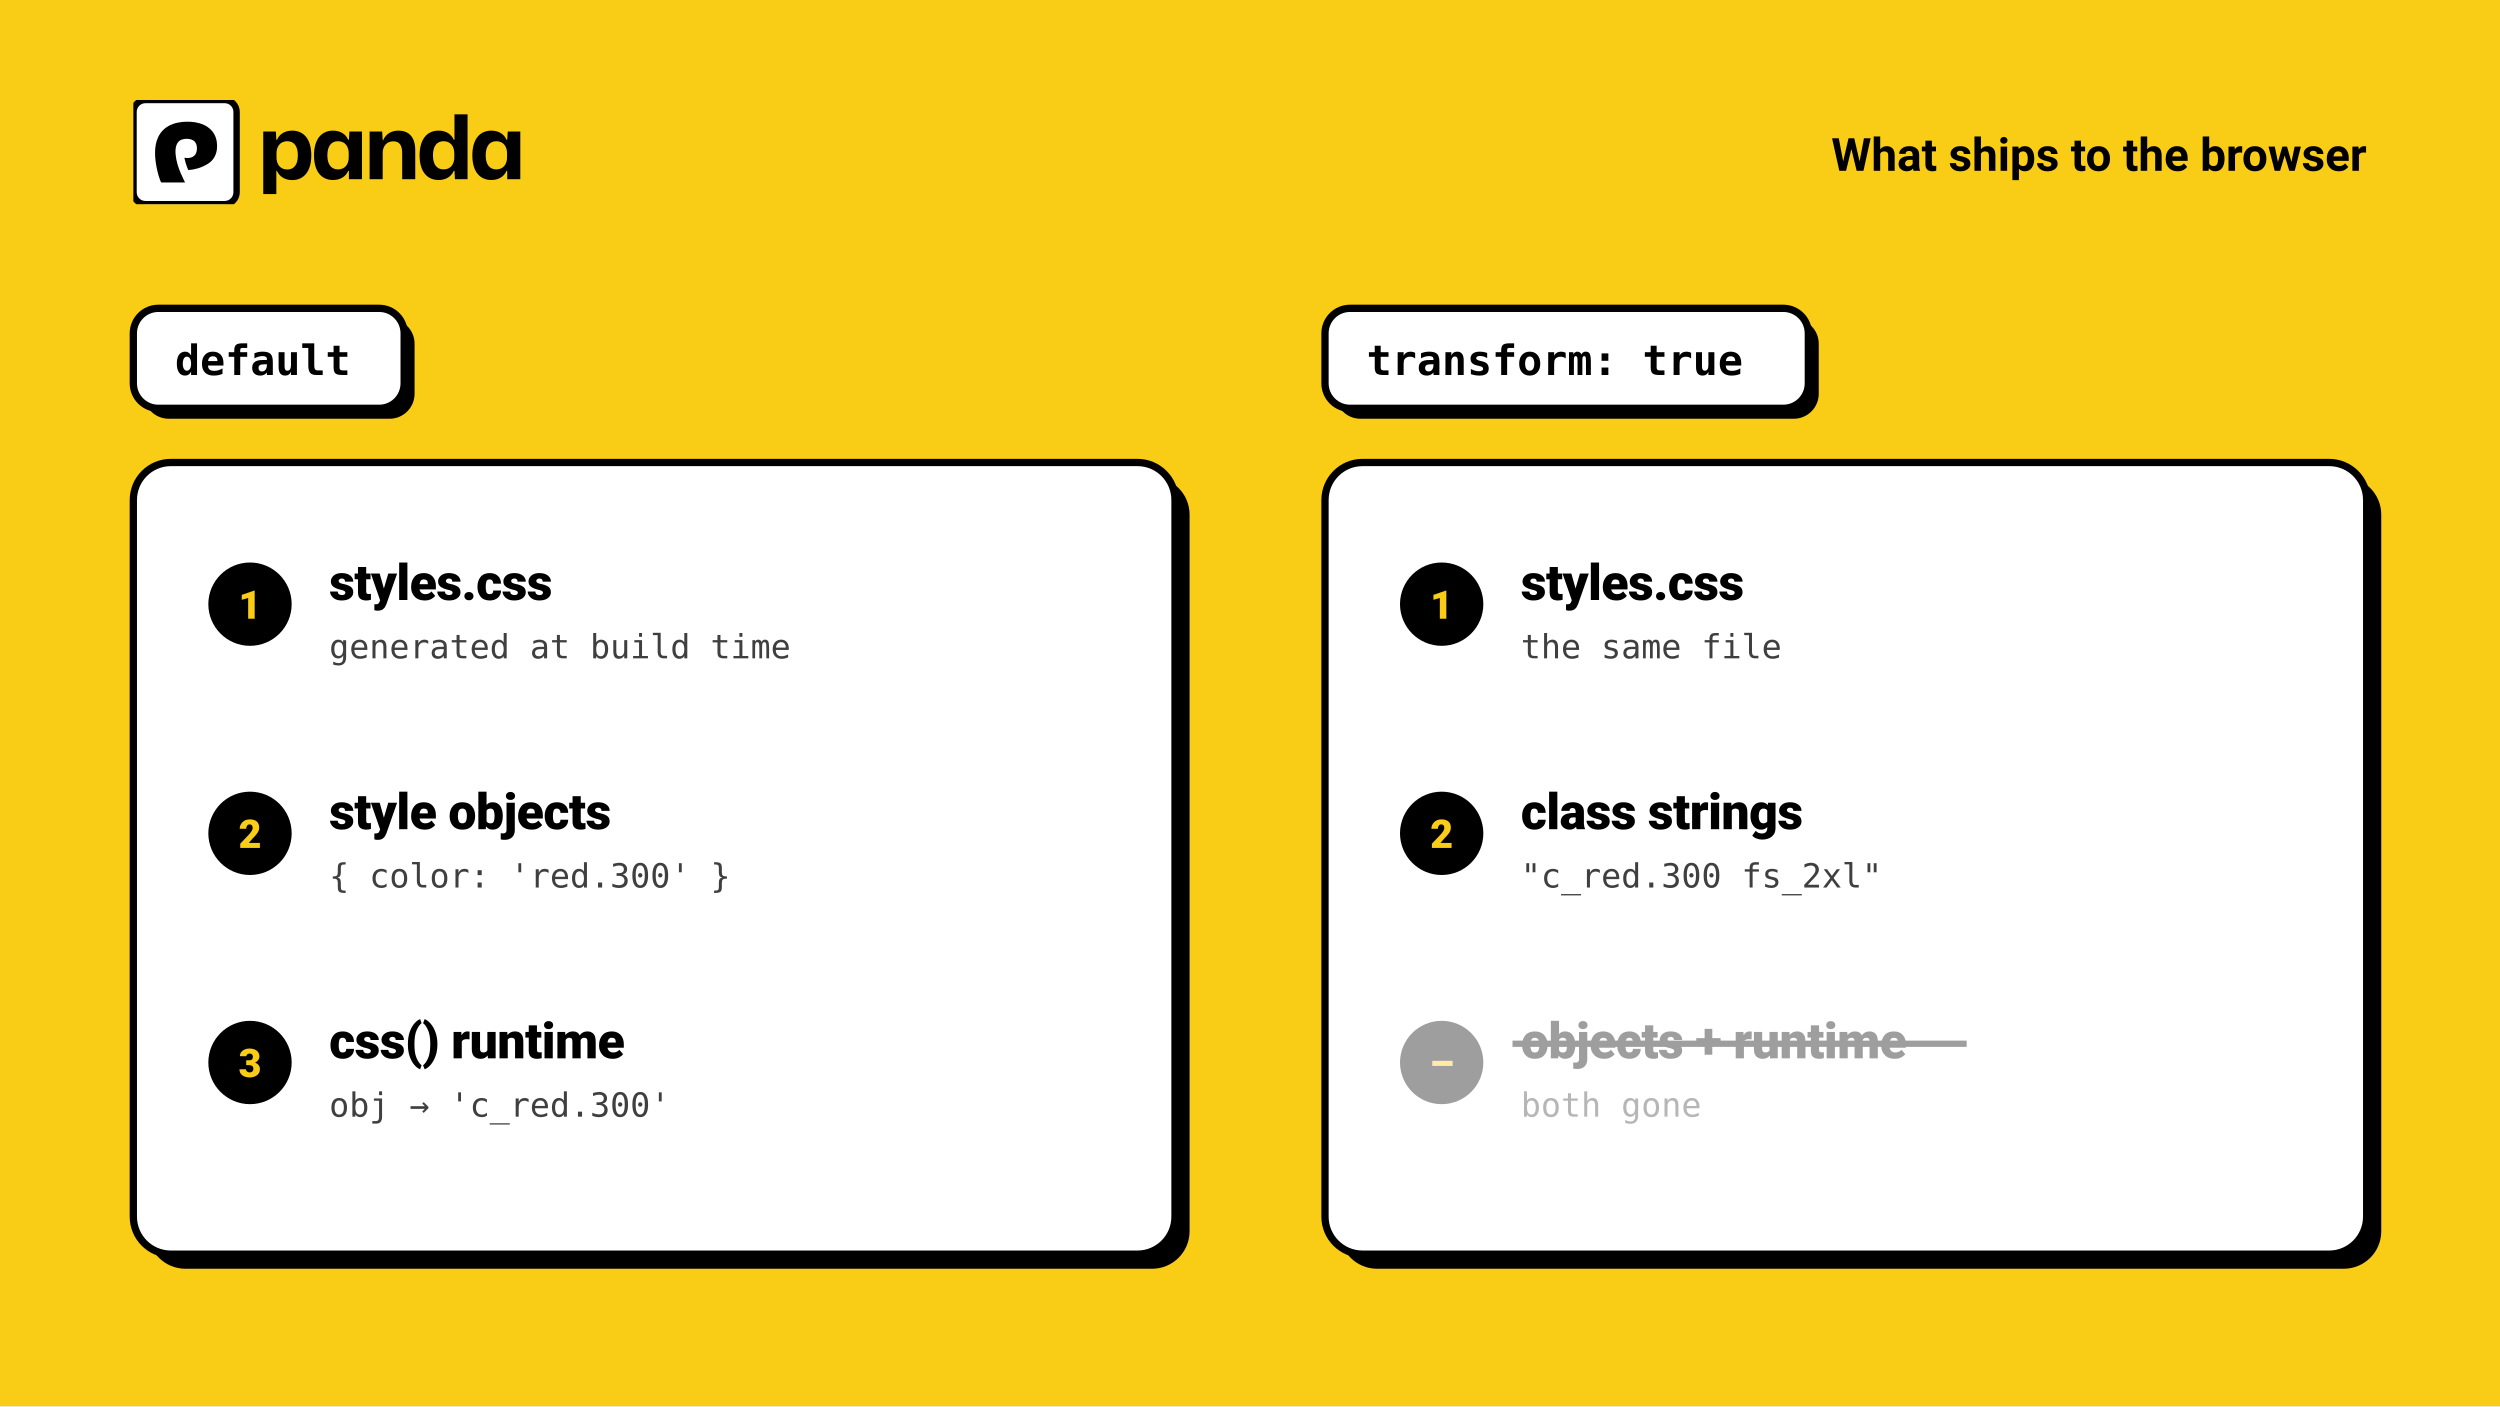
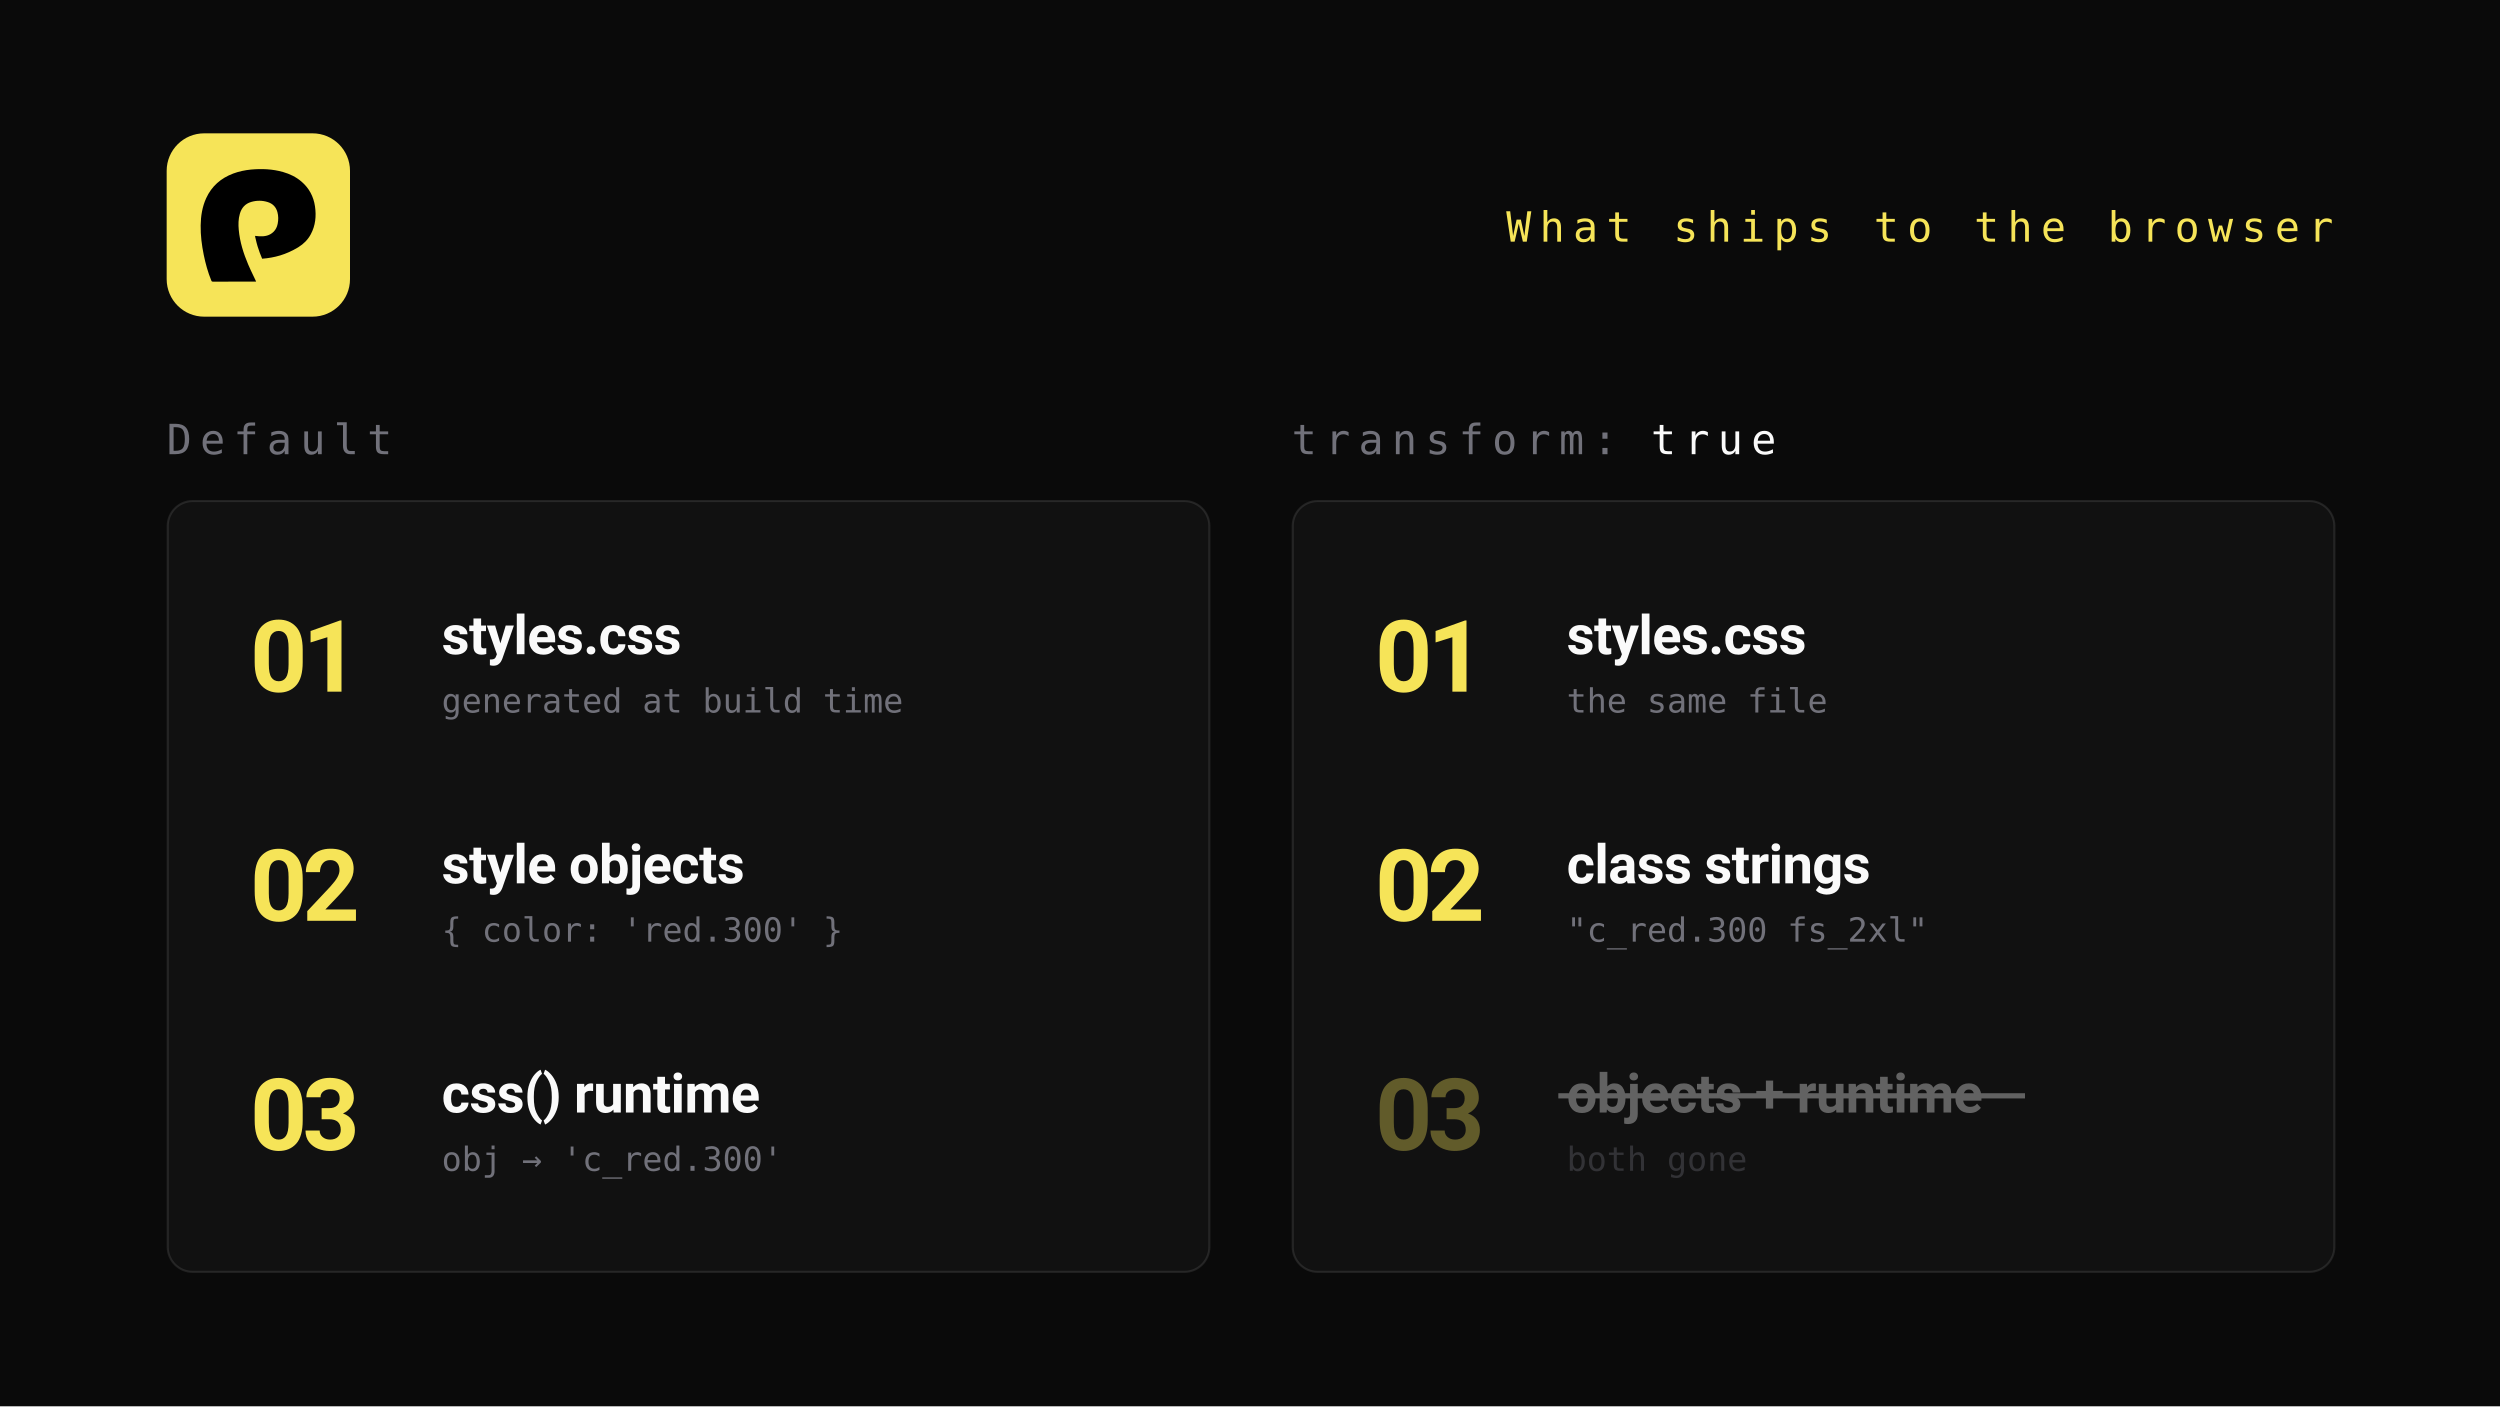
<svg xmlns="http://www.w3.org/2000/svg" width="1200" height="675" viewBox="0 0 1200 675" role="img" aria-labelledby="t d">
  <style>
- .t{font-family:ui-monospace,SFMono-Regular,Menlo,monospace;font-weight:700;font-size:20px;fill:#000}
- .l{font-family:'Plus Jakarta Sans',ui-sans-serif,system-ui,-apple-system,'Segoe UI',Roboto,sans-serif;font-weight:800;font-size:24px;letter-spacing:-0.01em;fill:#000}
- .m{font-family:ui-monospace,SFMono-Regular,Menlo,monospace;font-size:16px;fill:#3f3f3f}
- .n{font-family:'Plus Jakarta Sans',ui-sans-serif,system-ui,-apple-system,'Segoe UI',Roboto,sans-serif;font-weight:800;font-size:19px;fill:#F9CC15;text-anchor:middle}
- .h{font-family:'Plus Jakarta Sans',ui-sans-serif,system-ui,-apple-system,'Segoe UI',Roboto,sans-serif;font-weight:700;font-size:22px;fill:#000}
+ .k{font-family:ui-monospace,SFMono-Regular,Menlo,monospace;font-size:20px;letter-spacing:.2em;text-transform:uppercase}
+ .l{font-family:'Plus Jakarta Sans',ui-sans-serif,system-ui,-apple-system,'Segoe UI',Roboto,sans-serif;font-weight:600;font-size:26px;letter-spacing:-0.01em;fill:#fafafa}
+ .m{font-family:ui-monospace,SFMono-Regular,Menlo,monospace;font-size:16px;fill:#71717a}
+ .n{font-family:'Plus Jakarta Sans',ui-sans-serif,system-ui,-apple-system,'Segoe UI',Roboto,sans-serif;font-weight:600;font-size:48px;letter-spacing:-0.05em;fill:#f6e458;font-variant-numeric:tabular-nums}
</style>
-   <rect width="1200" height="675" fill="#F9CC15" />
-   <svg x="64" y="48" width="186" height="50" viewBox="0 0 970 261">
-     <path d="M325.051 235.7H357.823V177.736H359.607C365.18 191.335 379.002 200.699 397.506 200.699C426.042 200.699 445.438 179.742 445.438 138.722C445.438 97.478 426.042 76.745 397.506 76.745C379.002 76.745 365.18 85.886 359.607 99.708H357.823L356.708 78.975H325.051V235.7ZM385.244 174.169C366.741 174.169 358.269 159.678 358.269 144.518V132.926C358.269 117.766 366.741 103.275 385.244 103.275C401.296 103.275 411.774 114.422 411.774 138.722C411.774 163.022 401.296 174.169 385.244 174.169Z" fill="black" />
-     <path d="M499.963 200.476C518.467 200.476 532.289 191.335 537.863 177.513H539.646V198.469H572.418V78.975H540.984L539.646 99.708H537.863C532.289 85.886 518.467 76.745 499.963 76.745C471.427 76.745 452.255 97.478 452.255 138.722C452.255 179.742 471.427 200.476 499.963 200.476ZM512.448 173.946C496.396 173.946 485.695 162.799 485.695 138.722C485.695 114.422 496.396 103.275 512.448 103.275C530.729 103.275 539.2 117.543 539.2 132.926V144.295C539.2 159.678 530.729 173.946 512.448 173.946Z" fill="black" />
-     <path d="M591.549 198.469H624.32V132.034C624.32 116.874 633.684 103.498 650.627 103.498C666.456 103.498 673.144 113.307 673.144 133.371V198.469H705.916V126.237C705.916 90.344 687.635 76.745 663.78 76.745C646.837 76.745 632.123 84.771 625.658 100.6H624.32L622.983 78.975H591.549V198.469Z" fill="black" />
-     <path d="M764.501 200.476C783.005 200.476 796.827 191.335 802.401 177.513H804.184L805.299 198.469H836.956V35.948H804.184V99.708H802.401C796.827 85.886 783.005 76.745 764.501 76.745C735.965 76.745 716.793 97.478 716.793 138.722C716.793 179.742 735.965 200.476 764.501 200.476ZM776.986 173.946C760.934 173.946 750.233 162.799 750.233 138.722C750.233 114.422 760.934 103.275 776.986 103.275C795.267 103.275 803.738 117.543 803.738 132.926V144.295C803.738 159.678 795.267 173.946 776.986 173.946Z" fill="black" />
-     <path d="M896.661 200.476C915.165 200.476 928.987 191.335 934.561 177.513H936.344V198.469H969.116V78.975H937.682L936.344 99.708H934.561C928.987 85.886 915.165 76.745 896.661 76.745C868.125 76.745 848.953 97.478 848.953 138.722C848.953 179.742 868.125 200.476 896.661 200.476ZM909.146 173.946C893.094 173.946 882.393 162.799 882.393 138.722C882.393 114.422 893.094 103.275 909.146 103.275C927.427 103.275 935.898 117.543 935.898 132.926V144.295C935.898 159.678 927.427 173.946 909.146 173.946Z" fill="black" />
-     <path d="M0 29.906C0 13.389 13.389 0 29.906 0H228.375C244.892 0 258.281 13.389 258.281 29.906V231.094C258.281 247.611 244.892 261 228.375 261H29.906C13.389 261 0 247.611 0 231.094V29.906Z" fill="#ffffff" stroke="#000" stroke-width="16" />
-     <path d="M165.516 58.34C151.266 54.247 136.732 53.691 121.92 55.015C113.631 55.877 105.662 57.522 97.976 60.409C81.362 66.65 68.887 77.459 61.449 93.732C56.116 105.399 54.189 117.792 53.988 130.508C53.776 143.947 55.46 157.199 58.136 170.338C60.561 182.248 63.792 193.924 68.405 205.195C68.843 206.266 69.389 206.628 70.559 206.625C85.149 206.594 99.739 206.594 114.33 206.594C118.649 206.594 122.969 206.594 127.288 206.593C127.619 206.593 127.949 206.575 128.33 206.554C128.524 206.543 128.731 206.532 128.957 206.522C128.87 206.313 128.791 206.121 128.718 205.942C128.573 205.588 128.448 205.281 128.307 204.981C127.252 202.724 126.175 200.476 125.098 198.228C122.762 193.353 120.427 188.478 118.314 183.508C111.907 168.434 107 152.913 105.503 136.484C104.842 129.235 104.934 122.028 106.945 114.965C109.244 106.891 114.177 101.191 122.356 98.808C129.867 96.62 137.481 96.634 144.951 99.05C151.618 101.205 155.964 105.759 157.813 112.577C159.233 117.814 159.232 123.107 158.158 128.386C157.331 132.45 155.666 136.159 152.668 139.126C147.292 144.448 140.577 145.672 133.373 145.264C132.091 145.192 130.813 145.051 129.496 144.906C128.879 144.839 128.254 144.77 127.615 144.707C127.634 144.911 127.644 145.099 127.653 145.275C127.672 145.621 127.688 145.921 127.76 146.208C128.067 147.442 128.359 148.68 128.652 149.919C129.357 152.903 130.062 155.887 130.968 158.808C132.748 164.545 134.817 170.144 137.163 175.61C153.886 174.305 169.289 170.148 185.638 160.334C185.883 160.179 186.106 160.039 186.33 159.9C193.352 155.529 199.035 149.857 202.955 142.534C209.302 130.675 210.539 117.993 208.654 104.902C206.708 91.393 200.645 80.054 190.209 71.159C182.971 64.99 174.6 60.95 165.516 58.34Z" fill="black" />
+   <rect width="1200" height="675" fill="#0a0a0a" />
+   <rect x="80" y="64" width="88" height="88" rx="18" fill="#f6e458" />
+   <svg x="80" y="64" width="88" height="88" viewBox="8 6 248 248">
+     <path d="M165.516 58.34C151.266 54.247 136.732 53.691 121.92 55.015C113.631 55.877 105.662 57.522 97.976 60.409C81.362 66.65 68.887 77.459 61.449 93.732C56.116 105.399 54.189 117.792 53.988 130.508C53.776 143.947 55.46 157.199 58.136 170.338C60.561 182.248 63.792 193.924 68.405 205.195C68.843 206.266 69.389 206.628 70.559 206.625C85.149 206.594 99.739 206.594 114.33 206.594C118.649 206.594 122.969 206.594 127.288 206.593C127.619 206.593 127.949 206.575 128.33 206.554C128.524 206.543 128.731 206.532 128.957 206.522C128.87 206.313 128.791 206.121 128.718 205.942C128.573 205.588 128.448 205.281 128.307 204.981C127.252 202.724 126.175 200.476 125.098 198.228C122.762 193.353 120.427 188.478 118.314 183.508C111.907 168.434 107 152.913 105.503 136.484C104.842 129.235 104.934 122.028 106.945 114.965C109.244 106.891 114.177 101.191 122.356 98.808C129.867 96.62 137.481 96.634 144.951 99.05C151.618 101.205 155.964 105.759 157.813 112.577C159.233 117.814 159.232 123.107 158.158 128.386C157.331 132.45 155.666 136.159 152.668 139.126C147.292 144.448 140.577 145.672 133.373 145.264C132.091 145.192 130.813 145.051 129.496 144.906C128.879 144.839 128.254 144.77 127.615 144.707C127.634 144.911 127.644 145.099 127.653 145.275C127.672 145.621 127.688 145.921 127.76 146.208C128.067 147.442 128.359 148.68 128.652 149.919C129.357 152.903 130.062 155.887 130.968 158.808C132.748 164.545 134.817 170.144 137.163 175.61C153.886 174.305 169.289 170.148 185.638 160.334C185.883 160.179 186.106 160.039 186.33 159.9C193.352 155.529 199.035 149.857 202.955 142.534C209.302 130.675 210.539 117.993 208.654 104.902C206.708 91.393 200.645 80.054 190.209 71.159C182.971 64.99 174.6 60.95 165.516 58.34Z" fill="#000" />
  </svg>
-   <text x="1136" y="82" class="h" text-anchor="end">What ships to the browser</text>
-   <rect x="69" y="153" width="130" height="48" rx="12" fill="#000" />
-   <rect x="64" y="148" width="130" height="48" rx="12" fill="#fff" stroke="#000" stroke-width="3.5" />
-   <text x="84" y="180" class="t">default</text>
-   <rect x="71" y="229" width="500" height="380" rx="18" fill="#000" />
-   <rect x="64" y="222" width="500" height="380" rx="18" fill="#fff" stroke="#000" stroke-width="3.5" />
-   <g>
-     <circle cx="120" cy="290" r="20" fill="#000" />
-     <text x="120" y="297" class="n">1</text>
-     <text x="158" y="288" class="l">styles.css</text>
-     <text x="158" y="316" class="m">generated at build time</text>
-   </g>
-   <g>
-     <circle cx="120" cy="400" r="20" fill="#000" />
-     <text x="120" y="407" class="n">2</text>
-     <text x="158" y="398" class="l">style objects</text>
-     <text x="158" y="426" class="m">{ color: 'red.300' }</text>
-   </g>
-   <g>
-     <circle cx="120" cy="510" r="20" fill="#000" />
-     <text x="120" y="517" class="n">3</text>
-     <text x="158" y="508" class="l">css() runtime</text>
-     <text x="158" y="536" class="m">obj → 'c_red.300'</text>
-   </g>
-   <rect x="641" y="153" width="232" height="48" rx="12" fill="#000" />
-   <rect x="636" y="148" width="232" height="48" rx="12" fill="#fff" stroke="#000" stroke-width="3.5" />
-   <text x="656" y="180" class="t">transform: true</text>
-   <rect x="643" y="229" width="500" height="380" rx="18" fill="#000" />
-   <rect x="636" y="222" width="500" height="380" rx="18" fill="#fff" stroke="#000" stroke-width="3.5" />
-   <g>
-     <circle cx="692" cy="290" r="20" fill="#000" />
-     <text x="692" y="297" class="n">1</text>
-     <text x="730" y="288" class="l">styles.css</text>
-     <text x="730" y="316" class="m">the same file</text>
-   </g>
-   <g>
-     <circle cx="692" cy="400" r="20" fill="#000" />
-     <text x="692" y="407" class="n">2</text>
-     <text x="730" y="398" class="l">class strings</text>
-     <text x="730" y="426" class="m">"c_red.300 fs_2xl"</text>
-   </g>
-   <g opacity=".38">
-     <circle cx="692" cy="510" r="20" fill="#000" />
-     <text x="692" y="517" class="n">–</text>
-     <text x="730" y="508" class="l">objects + runtime</text>
-     <text x="730" y="536" class="m">both gone</text>
-     <line x1="726" y1="501" x2="944" y2="501" stroke="#000" stroke-width="3" />
+   <text x="1120" y="116" class="k" fill="#f6e458" text-anchor="end">What ships to the browser</text>
+   <text x="80" y="218" class="k" fill="#71717a">Default</text>
+   <rect x="80.5" y="240.5" width="500" height="370" rx="12" fill="#111" stroke="#fff" stroke-opacity=".1" />
+   <text x="120" y="332" class="n">01</text>
+   <text x="212" y="314" class="l">styles.css</text>
+   <text x="212" y="342" class="m">generated at build time</text>
+   <text x="120" y="442" class="n">02</text>
+   <text x="212" y="424" class="l">style objects</text>
+   <text x="212" y="452" class="m">{ color: 'red.300' }</text>
+   <text x="120" y="552" class="n">03</text>
+   <text x="212" y="534" class="l">css() runtime</text>
+   <text x="212" y="562" class="m">obj → 'c_red.300'</text>
+   <text x="620" y="218" class="k" fill="#71717a">transform: <tspan fill="#fafafa">true</tspan>
+   </text>
+   <rect x="620.5" y="240.5" width="500" height="370" rx="12" fill="#111" stroke="#fff" stroke-opacity=".1" />
+   <text x="660" y="332" class="n">01</text>
+   <text x="752" y="314" class="l">styles.css</text>
+   <text x="752" y="342" class="m">the same file</text>
+   <text x="660" y="442" class="n">02</text>
+   <text x="752" y="424" class="l">class strings</text>
+   <text x="752" y="452" class="m">"c_red.300 fs_2xl"</text>
+   <g opacity=".35">
+     <text x="660" y="552" class="n">03</text>
+     <text x="752" y="534" class="l">objects + runtime</text>
+     <text x="752" y="562" class="m">both gone</text>
+     <line x1="748" y1="526" x2="972" y2="526" stroke="#fafafa" stroke-width="2.5" />
  </g>
</svg>
